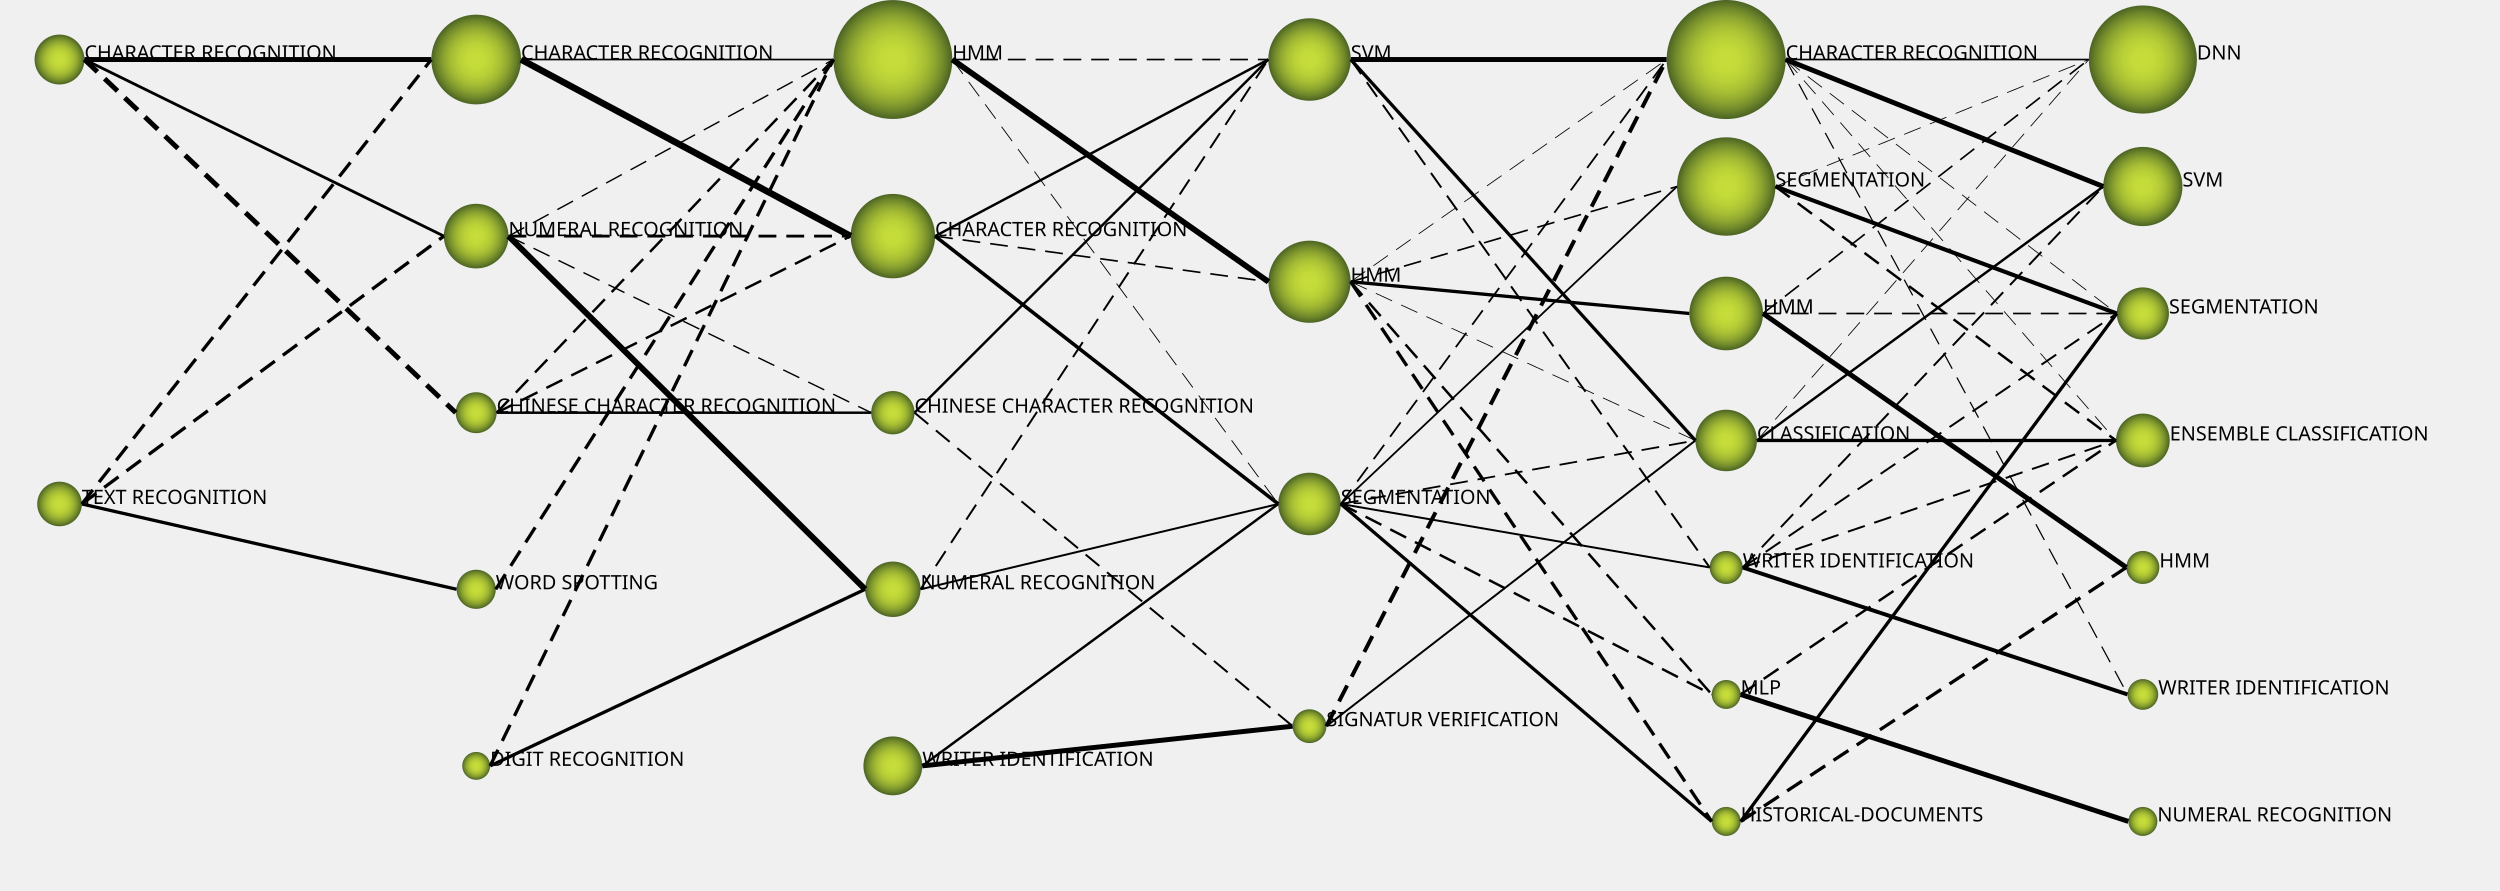
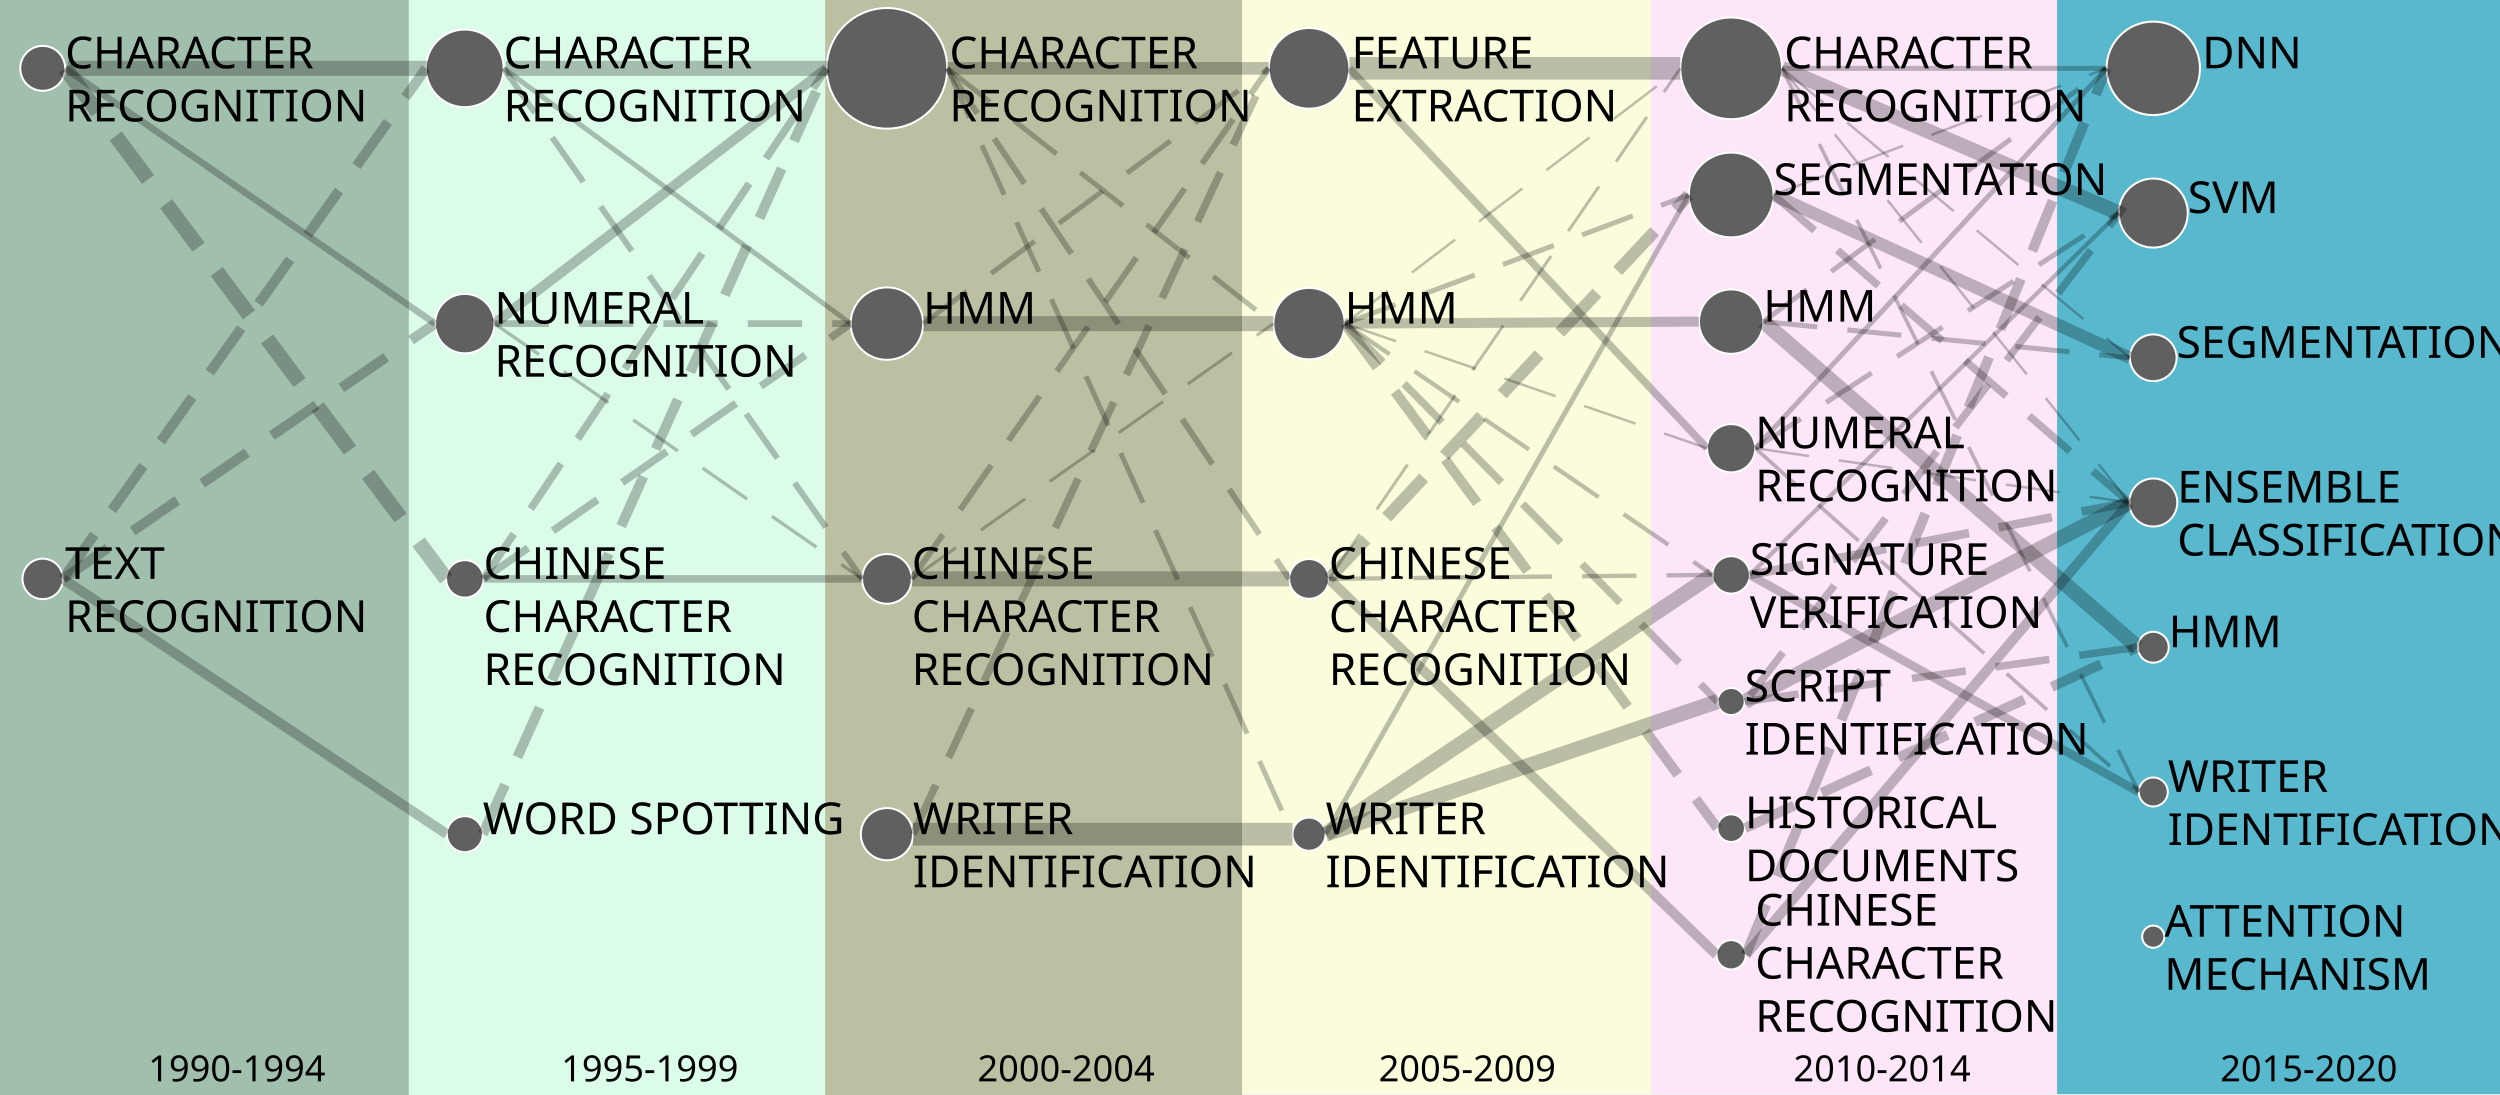
- <svg xmlns="http://www.w3.org/2000/svg" xmlns:xlink="http://www.w3.org/1999/xlink" contentScriptType="text/ecmascript" width="1260" zoomAndPan="magnify" contentStyleType="text/css" height="449" preserveAspectRatio="xMidYMid meet" version="1.0">
-   <radialGradient xlink:actuate="onLoad" xlink:type="simple" id="sphereTheme" xlink:show="other">
-     <stop style="stop-color:#C6DD3A" offset="0" />
-     <stop style="stop-color:#C3DA39" offset="0.211" />
-     <stop style="stop-color:#B8CF37" offset="0.388" />
-     <stop style="stop-color:#A7BE34" offset="0.553" />
-     <stop style="stop-color:#8EA630" offset="0.71" />
-     <stop style="stop-color:#6F872A" offset="0.861" />
-     <stop style="stop-color:#4B6323" offset="1" />
-   </radialGradient>
-   <circle fill="url(#sphereTheme)" r="12.574" cx="30" cy="30" />
-   <text x="42.574" y="30" id="text23" style="font-size:10px;text-anchor:start;fill:#000000;font-family:Verdana">CHARACTER RECOGNITION</text>
-   <circle fill="url(#sphereTheme)" r="11.24" cx="30" cy="254" />
-   <text x="41.24" y="254" id="text23" style="font-size:10px;text-anchor:start;fill:#000000;font-family:Verdana">TEXT RECOGNITION</text>
-   <circle fill="url(#sphereTheme)" r="22.615" cx="240" cy="30" />
-   <text x="262.615" y="30" id="text23" style="font-size:10px;text-anchor:start;fill:#000000;font-family:Verdana">CHARACTER RECOGNITION</text>
-   <circle fill="url(#sphereTheme)" r="16.293" cx="240" cy="119" />
-   <text x="256.293" y="119" id="text23" style="font-size:10px;text-anchor:start;fill:#000000;font-family:Verdana">NUMERAL RECOGNITION</text>
-   <circle fill="url(#sphereTheme)" r="10.313" cx="240" cy="208" />
-   <text x="250.313" y="208" id="text23" style="font-size:10px;text-anchor:start;fill:#000000;font-family:Verdana">CHINESE CHARACTER RECOGNITION</text>
-   <circle fill="url(#sphereTheme)" r="9.864" cx="240" cy="297" />
-   <text x="249.864" y="297" id="text23" style="font-size:10px;text-anchor:start;fill:#000000;font-family:Verdana">WORD SPOTTING</text>
-   <circle fill="url(#sphereTheme)" r="7.035" cx="240" cy="386" />
-   <text x="247.035" y="386" id="text23" style="font-size:10px;text-anchor:start;fill:#000000;font-family:Verdana">DIGIT RECOGNITION</text>
-   <line y2="30.0" stroke-width="2.5" x1="42.574" x2="217.385" stroke="black" y1="30.0" />
-   <line y2="119.0" stroke-width="1.429" x1="42.574" x2="223.707" stroke="black" y1="30.0" />
-   <line x1="42.574" x2="229.687" y1="30.0" style="stroke-dasharray: 9, 5" y2="208.0" stroke="black" stroke-width="2.5" />
-   <line x1="41.24" x2="217.385" y1="254.0" style="stroke-dasharray: 9, 5" y2="30.0" stroke="black" stroke-width="1.667" />
-   <line x1="41.24" x2="223.707" y1="254.0" style="stroke-dasharray: 9, 5" y2="119.0" stroke="black" stroke-width="1.667" />
-   <line y2="297.0" stroke-width="1.667" x1="41.24" x2="230.136" stroke="black" y1="254.0" />
-   <circle fill="url(#sphereTheme)" r="29.955" cx="450" cy="30" />
-   <text x="479.955" y="30" id="text23" style="font-size:10px;text-anchor:start;fill:#000000;font-family:Verdana">HMM</text>
-   <circle fill="url(#sphereTheme)" r="21.273" cx="450" cy="119" />
-   <text x="471.273" y="119" id="text23" style="font-size:10px;text-anchor:start;fill:#000000;font-family:Verdana">CHARACTER RECOGNITION</text>
-   <circle fill="url(#sphereTheme)" r="10.923" cx="450" cy="208" />
-   <text x="460.923" y="208" id="text23" style="font-size:10px;text-anchor:start;fill:#000000;font-family:Verdana">CHINESE CHARACTER RECOGNITION</text>
-   <circle fill="url(#sphereTheme)" r="13.966" cx="450" cy="297" />
-   <text x="463.966" y="297" id="text23" style="font-size:10px;text-anchor:start;fill:#000000;font-family:Verdana">NUMERAL RECOGNITION</text>
-   <circle fill="url(#sphereTheme)" r="14.827" cx="450" cy="386" />
-   <text x="464.827" y="386" id="text23" style="font-size:10px;text-anchor:start;fill:#000000;font-family:Verdana">WRITER IDENTIFICATION</text>
-   <line y2="30.0" stroke-width="0.833" x1="262.615" x2="420.045" stroke="black" y1="30.0" />
-   <line y2="119.0" stroke-width="3.333" x1="262.615" x2="428.727" stroke="black" y1="30.0" />
-   <line x1="256.293" x2="420.045" y1="119.0" style="stroke-dasharray: 9, 5" y2="30.0" stroke="black" stroke-width="0.714" />
-   <line x1="256.293" x2="428.727" y1="119.0" style="stroke-dasharray: 9, 5" y2="119.0" stroke="black" stroke-width="1.429" />
-   <line x1="256.293" x2="439.077" y1="119.0" style="stroke-dasharray: 9, 5" y2="208.0" stroke="black" stroke-width="0.714" />
-   <line y2="297.0" stroke-width="3.0" x1="256.293" x2="436.034" stroke="black" y1="119.0" />
-   <line x1="250.313" x2="420.045" y1="208.0" style="stroke-dasharray: 9, 5" y2="30.0" stroke="black" stroke-width="1.25" />
-   <line x1="250.313" x2="428.727" y1="208.0" style="stroke-dasharray: 9, 5" y2="119.0" stroke="black" stroke-width="1.25" />
-   <line y2="208.0" stroke-width="1.25" x1="250.313" x2="439.077" stroke="black" y1="208.0" />
-   <line x1="249.864" x2="420.045" y1="297.0" style="stroke-dasharray: 9, 5" y2="30.0" stroke="black" stroke-width="1.667" />
-   <line x1="247.035" x2="420.045" y1="386.0" style="stroke-dasharray: 9, 5" y2="30.0" stroke="black" stroke-width="1.667" />
-   <line y2="297.0" stroke-width="1.667" x1="247.035" x2="436.034" stroke="black" y1="386.0" />
-   <circle fill="url(#sphereTheme)" r="20.795" cx="660" cy="30" />
-   <text x="680.795" y="30" id="text23" style="font-size:10px;text-anchor:start;fill:#000000;font-family:Verdana">SVM</text>
-   <circle fill="url(#sphereTheme)" r="20.713" cx="660" cy="142" />
-   <text x="680.713" y="142" id="text23" style="font-size:10px;text-anchor:start;fill:#000000;font-family:Verdana">HMM</text>
-   <circle fill="url(#sphereTheme)" r="15.766" cx="660" cy="254" />
-   <text x="675.766" y="254" id="text23" style="font-size:10px;text-anchor:start;fill:#000000;font-family:Verdana">SEGMENTATION</text>
-   <circle fill="url(#sphereTheme)" r="8.509" cx="660" cy="366" />
-   <text x="668.509" y="366" id="text23" style="font-size:10px;text-anchor:start;fill:#000000;font-family:Verdana">SIGNATUR VERIFICATION</text>
-   <line x1="479.955" x2="639.205" y1="30.0" style="stroke-dasharray: 9, 5" y2="30.0" stroke="black" stroke-width="0.833" />
-   <line y2="142.0" stroke-width="2.917" x1="479.955" x2="639.287" stroke="black" y1="30.0" />
-   <line x1="479.955" x2="644.234" y1="30.0" style="stroke-dasharray: 9, 5" y2="254.0" stroke="black" stroke-width="0.455" />
-   <line y2="30.0" stroke-width="1.25" x1="471.273" x2="639.205" stroke="black" y1="119.0" />
-   <line x1="471.273" x2="639.287" y1="119.0" style="stroke-dasharray: 9, 5" y2="142.0" stroke="black" stroke-width="0.833" />
-   <line y2="254.0" stroke-width="1.818" x1="471.273" x2="644.234" stroke="black" y1="119.0" />
-   <line y2="30.0" stroke-width="1.25" x1="460.923" x2="639.205" stroke="black" y1="208.0" />
-   <line x1="460.923" x2="651.491" y1="208.0" style="stroke-dasharray: 9, 5" y2="366.0" stroke="black" stroke-width="1.0" />
-   <line x1="463.966" x2="639.205" y1="297.0" style="stroke-dasharray: 9, 5" y2="30.0" stroke="black" stroke-width="1.0" />
-   <line y2="254.0" stroke-width="1.0" x1="463.966" x2="644.234" stroke="black" y1="297.0" />
-   <line y2="254.0" stroke-width="1.25" x1="464.827" x2="644.234" stroke="black" y1="386.0" />
-   <line y2="366.0" stroke-width="2.5" x1="464.827" x2="651.491" stroke="black" y1="386.0" />
-   <circle fill="url(#sphereTheme)" r="30.0" cx="870" cy="30" />
-   <text x="900.0" y="30" id="text23" style="font-size:10px;text-anchor:start;fill:#000000;font-family:Verdana">CHARACTER RECOGNITION</text>
-   <circle fill="url(#sphereTheme)" r="24.802" cx="870" cy="94" />
-   <text x="894.802" y="94" id="text23" style="font-size:10px;text-anchor:start;fill:#000000;font-family:Verdana">SEGMENTATION</text>
-   <circle fill="url(#sphereTheme)" r="18.563" cx="870" cy="158" />
-   <text x="888.563" y="158" id="text23" style="font-size:10px;text-anchor:start;fill:#000000;font-family:Verdana">HMM</text>
-   <circle fill="url(#sphereTheme)" r="15.507" cx="870" cy="222" />
-   <text x="885.507" y="222" id="text23" style="font-size:10px;text-anchor:start;fill:#000000;font-family:Verdana">CLASSIFICATION</text>
-   <circle fill="url(#sphereTheme)" r="8.32" cx="870" cy="286" />
-   <text x="878.32" y="286" id="text23" style="font-size:10px;text-anchor:start;fill:#000000;font-family:Verdana">WRITER IDENTIFICATION</text>
-   <circle fill="url(#sphereTheme)" r="7.294" cx="870" cy="350" />
-   <text x="877.294" y="350" id="text23" style="font-size:10px;text-anchor:start;fill:#000000;font-family:Verdana">MLP</text>
-   <circle fill="url(#sphereTheme)" r="7.315" cx="870" cy="414" />
-   <text x="877.315" y="414" id="text23" style="font-size:10px;text-anchor:start;fill:#000000;font-family:Verdana">HISTORICAL-DOCUMENTS</text>
-   <line y2="30.0" stroke-width="2.5" x1="680.795" x2="840.0" stroke="black" y1="30.0" />
-   <line y2="222.0" stroke-width="1.667" x1="680.795" x2="854.493" stroke="black" y1="30.0" />
-   <line x1="680.795" x2="861.68" y1="30.0" style="stroke-dasharray: 9, 5" y2="286.0" stroke="black" stroke-width="1.0" />
-   <line x1="680.713" x2="840.0" y1="142.0" style="stroke-dasharray: 9, 5" y2="30.0" stroke="black" stroke-width="0.417" />
-   <line x1="680.713" x2="845.198" y1="142.0" style="stroke-dasharray: 9, 5" y2="94.0" stroke="black" stroke-width="0.833" />
-   <line y2="158.0" stroke-width="1.667" x1="680.713" x2="851.437" stroke="black" y1="142.0" />
-   <line x1="680.713" x2="854.493" y1="142.0" style="stroke-dasharray: 9, 5" y2="222.0" stroke="black" stroke-width="0.417" />
-   <line x1="680.713" x2="862.706" y1="142.0" style="stroke-dasharray: 9, 5" y2="350.0" stroke="black" stroke-width="1.25" />
-   <line x1="680.713" x2="862.685" y1="142.0" style="stroke-dasharray: 9, 5" y2="414.0" stroke="black" stroke-width="1.667" />
-   <line x1="675.766" x2="840.0" y1="254.0" style="stroke-dasharray: 9, 5" y2="30.0" stroke="black" stroke-width="0.909" />
-   <line y2="94.0" stroke-width="0.909" x1="675.766" x2="845.198" stroke="black" y1="254.0" />
-   <line x1="675.766" x2="854.493" y1="254.0" style="stroke-dasharray: 9, 5" y2="222.0" stroke="black" stroke-width="0.909" />
-   <line y2="286.0" stroke-width="1.0" x1="675.766" x2="861.68" stroke="black" y1="254.0" />
-   <line x1="675.766" x2="862.706" y1="254.0" style="stroke-dasharray: 9, 5" y2="350.0" stroke="black" stroke-width="1.25" />
-   <line y2="414.0" stroke-width="1.667" x1="675.766" x2="862.685" stroke="black" y1="254.0" />
-   <line x1="668.509" x2="840.0" y1="366.0" style="stroke-dasharray: 9, 5" y2="30.0" stroke="black" stroke-width="2.0" />
-   <line y2="222.0" stroke-width="1.0" x1="668.509" x2="854.493" stroke="black" y1="366.0" />
-   <circle fill="url(#sphereTheme)" r="27.245" cx="1080" cy="30" />
-   <text x="1107.245" y="30" id="text23" style="font-size:10px;text-anchor:start;fill:#000000;font-family:Verdana">DNN</text>
-   <circle fill="url(#sphereTheme)" r="19.963" cx="1080" cy="94" />
-   <text x="1099.963" y="94" id="text23" style="font-size:10px;text-anchor:start;fill:#000000;font-family:Verdana">SVM</text>
-   <circle fill="url(#sphereTheme)" r="13.147" cx="1080" cy="158" />
-   <text x="1093.147" y="158" id="text23" style="font-size:10px;text-anchor:start;fill:#000000;font-family:Verdana">SEGMENTATION</text>
-   <circle fill="url(#sphereTheme)" r="13.55" cx="1080" cy="222" />
-   <text x="1093.55" y="222" id="text23" style="font-size:10px;text-anchor:start;fill:#000000;font-family:Verdana">ENSEMBLE CLASSIFICATION</text>
-   <circle fill="url(#sphereTheme)" r="8.32" cx="1080" cy="286" />
-   <text x="1088.32" y="286" id="text23" style="font-size:10px;text-anchor:start;fill:#000000;font-family:Verdana">HMM</text>
-   <circle fill="url(#sphereTheme)" r="7.739" cx="1080" cy="350" />
-   <text x="1087.739" y="350" id="text23" style="font-size:10px;text-anchor:start;fill:#000000;font-family:Verdana">WRITER IDENTIFICATION</text>
-   <circle fill="url(#sphereTheme)" r="7.311" cx="1080" cy="414" />
-   <text x="1087.311" y="414" id="text23" style="font-size:10px;text-anchor:start;fill:#000000;font-family:Verdana">NUMERAL RECOGNITION</text>
-   <line y2="30.0" stroke-width="0.833" x1="900.0" x2="1052.755" stroke="black" y1="30.0" />
-   <line y2="94.0" stroke-width="2.5" x1="900.0" x2="1060.037" stroke="black" y1="30.0" />
-   <line x1="900.0" x2="1066.853" y1="30.0" style="stroke-dasharray: 9, 5" y2="158.0" stroke="black" stroke-width="0.417" />
-   <line x1="900.0" x2="1066.45" y1="30.0" style="stroke-dasharray: 9, 5" y2="222.0" stroke="black" stroke-width="0.417" />
-   <line x1="900.0" x2="1072.261" y1="30.0" style="stroke-dasharray: 9, 5" y2="350.0" stroke="black" stroke-width="0.625" />
-   <line x1="894.802" x2="1052.755" y1="94.0" style="stroke-dasharray: 9, 5" y2="30.0" stroke="black" stroke-width="0.417" />
-   <line y2="158.0" stroke-width="2.083" x1="894.802" x2="1066.853" stroke="black" y1="94.0" />
-   <line x1="894.802" x2="1066.45" y1="94.0" style="stroke-dasharray: 9, 5" y2="222.0" stroke="black" stroke-width="1.25" />
-   <line x1="888.563" x2="1052.755" y1="158.0" style="stroke-dasharray: 9, 5" y2="30.0" stroke="black" stroke-width="0.833" />
-   <line x1="888.563" x2="1066.853" y1="158.0" style="stroke-dasharray: 9, 5" y2="158.0" stroke="black" stroke-width="0.833" />
-   <line y2="286.0" stroke-width="2.5" x1="888.563" x2="1071.68" stroke="black" y1="158.0" />
-   <line x1="885.507" x2="1052.755" y1="222.0" style="stroke-dasharray: 9, 5" y2="30.0" stroke="black" stroke-width="0.417" />
-   <line y2="94.0" stroke-width="1.25" x1="885.507" x2="1060.037" stroke="black" y1="222.0" />
-   <line y2="222.0" stroke-width="1.667" x1="885.507" x2="1066.45" stroke="black" y1="222.0" />
-   <line x1="878.32" x2="1060.037" y1="286.0" style="stroke-dasharray: 9, 5" y2="94.0" stroke="black" stroke-width="1.0" />
-   <line x1="878.32" x2="1066.853" y1="286.0" style="stroke-dasharray: 9, 5" y2="158.0" stroke="black" stroke-width="1.0" />
-   <line x1="878.32" x2="1066.45" y1="286.0" style="stroke-dasharray: 9, 5" y2="222.0" stroke="black" stroke-width="1.0" />
-   <line y2="350.0" stroke-width="2.0" x1="878.32" x2="1072.261" stroke="black" y1="286.0" />
-   <line x1="877.294" x2="1066.45" y1="350.0" style="stroke-dasharray: 9, 5" y2="222.0" stroke="black" stroke-width="1.25" />
-   <line y2="414.0" stroke-width="2.5" x1="877.294" x2="1072.689" stroke="black" y1="350.0" />
-   <line y2="158.0" stroke-width="1.667" x1="877.315" x2="1066.853" stroke="black" y1="414.0" />
-   <line x1="877.315" x2="1071.68" y1="414.0" style="stroke-dasharray: 9, 5" y2="286.0" stroke="black" stroke-width="1.667" />
+ <svg xmlns="http://www.w3.org/2000/svg" version="1.1" id="Capa_1" x="0px" y="0px" width="1243.748px" height="544.292px" viewBox="8.752 -4 1243.748 544.292" enable-background="new 8.752 -4 1243.748 544.292" xml:space="preserve">
+   <g>
+     <rect x="8.752" y="-4" opacity="0.8" fill="#8DB39C" width="203.417" height="546.292" />
+     <rect x="212.19" y="-4" opacity="0.8" fill="#D6FFE6" width="207.416" height="546.292" />
+     <rect x="419.286" y="-4" opacity="0.8" fill="#AFB38D" width="207.416" height="546.292" />
+     <rect x="626.702" y="-4" opacity="0.8" fill="#FCFFD6" width="203.585" height="544.292" />
+     <rect x="830.287" y="-4" opacity="0.8" fill="#FFE4FA" width="202.664" height="544.292" />
+     <rect x="1032.162" y="-4" opacity="0.8" fill="#31AAC6" width="226.838" height="544.292" />
+     <text id="text23_36_" transform="matrix(1 0 0 1 82.5154 533.96)" font-family="'ArialNarrow-Bold'" font-size="18">1990-1994</text>
+     <text id="text23_35_" transform="matrix(1 0 0 1 287.9524 533.96)" font-family="'ArialNarrow-Bold'" font-size="18">1995-1999</text>
+     <text id="text23_34_" transform="matrix(1 0 0 1 495.0491 533.96)" font-family="'ArialNarrow-Bold'" font-size="18">2000-2004</text>
+     <text id="text23_33_" transform="matrix(1 0 0 1 694.6331 533.96)" font-family="'ArialNarrow-Bold'" font-size="18">2005-2009</text>
+     <text id="text23_32_" transform="matrix(1 0 0 1 900.9963 533.96)" font-family="'ArialNarrow-Bold'" font-size="18">2010-2014</text>
+     <text id="text23_31_" transform="matrix(1 0 0 1 1113.311 533.96)" font-family="'ArialNarrow-Bold'" font-size="18">2015-2020</text>
+   </g>
+   <circle fill="#606060" stroke="#FFFFFF" cx="30" cy="30" r="11.17" />
+   <text id="text23" transform="matrix(1 0 0 1 41.1702 30)" enable-background="new    ">
+     <tspan x="0" y="0" font-family="'ArialNarrow-Bold'" font-size="22">CHARACTER </tspan>
+     <tspan x="0" y="26.4" font-family="'ArialNarrow-Bold'" font-size="22">RECOGNITION</tspan>
+   </text>
+   <circle fill="#606060" stroke="#FFFFFF" cx="30" cy="284" r="10.069" />
+   <text id="text23_1_" transform="matrix(1 0 0 1 41.1702 284)" enable-background="new    ">
+     <tspan x="0" y="0" font-family="'ArialNarrow-Bold'" font-size="22">TEXT </tspan>
+     <tspan x="0" y="26.4" font-family="'ArialNarrow-Bold'" font-size="22">RECOGNITION</tspan>
+   </text>
+   <circle fill="#606060" stroke="#FFFFFF" cx="240" cy="30" r="19.312" />
+   <text id="text23_2_" transform="matrix(1 0 0 1 259.3118 30)" enable-background="new    ">
+     <tspan x="0" y="0" font-family="'ArialNarrow-Bold'" font-size="22">CHARACTER </tspan>
+     <tspan x="0" y="26.4" font-family="'ArialNarrow-Bold'" font-size="22">RECOGNITION</tspan>
+   </text>
+   <circle fill="#606060" stroke="#FFFFFF" cx="240" cy="157" r="14.781" />
+   <text id="text23_3_" transform="matrix(1 0 0 1 254.781 157)" enable-background="new    ">
+     <tspan x="0" y="0" font-family="'ArialNarrow-Bold'" font-size="22">NUMERAL </tspan>
+     <tspan x="0" y="26.4" font-family="'ArialNarrow-Bold'" font-size="22">RECOGNITION</tspan>
+   </text>
+   <circle fill="#606060" stroke="#FFFFFF" cx="240" cy="284" r="9.316" />
+   <text id="text23_4_" transform="matrix(1 0 0 1 249.3167 284)" enable-background="new    ">
+     <tspan x="0" y="0" font-family="'ArialNarrow-Bold'" font-size="22">CHINESE </tspan>
+     <tspan x="0" y="26.4" font-family="'ArialNarrow-Bold'" font-size="22">CHARACTER </tspan>
+     <tspan x="0" y="52.8" font-family="'ArialNarrow-Bold'" font-size="22">RECOGNITION</tspan>
+   </text>
+   <circle fill="#606060" stroke="#FFFFFF" cx="240" cy="411" r="8.952" />
+   <text id="text23_5_" transform="matrix(1 0 0 1 248.9514 411)" font-family="'ArialNarrow-Bold'" font-size="22">WORD SPOTTING</text>
+   <line opacity="0.25" fill="none" stroke="#000000" stroke-width="7.5" x1="42.271" y1="30" x2="221.788" y2="30" />
+   <line opacity="0.25" fill="none" stroke="#000000" stroke-width="3.333" x1="41.17" y1="30" x2="225.219" y2="157" />
+   <line opacity="0.25" fill="none" stroke="#000000" stroke-width="7.5" stroke-dasharray="27,15" x1="41.17" y1="30" x2="230.683" y2="284" />
+   <line opacity="0.25" fill="none" stroke="#000000" stroke-width="5" stroke-dasharray="27,15" x1="40.07" y1="284" x2="220.688" y2="30" />
+   <line opacity="0.25" fill="none" stroke="#000000" stroke-width="5" stroke-dasharray="27,15" x1="40.07" y1="284" x2="225.219" y2="157" />
+   <line opacity="0.25" fill="none" stroke="#000000" stroke-width="5" x1="40.07" y1="284" x2="231.048" y2="411" />
+   <circle fill="#606060" stroke="#FFFFFF" cx="450" cy="30" r="30" />
+   <text id="text23_6_" transform="matrix(1 0 0 1 481.1003 30)" enable-background="new    ">
+     <tspan x="0" y="0" font-family="'ArialNarrow-Bold'" font-size="22">CHARACTER </tspan>
+     <tspan x="0" y="26.4" font-family="'ArialNarrow-Bold'" font-size="22">RECOGNITION</tspan>
+   </text>
+   <circle fill="#606060" stroke="#FFFFFF" cx="450" cy="157" r="18.021" />
+   <text id="text23_7_" transform="matrix(1 0 0 1 468.0203 157)" font-family="'ArialNarrow-Bold'" font-size="22">HMM</text>
+   <circle fill="#606060" stroke="#FFFFFF" cx="450" cy="284" r="12.365" />
+   <text id="text23_8_" transform="matrix(1 0 0 1 462.365 284)" enable-background="new    ">
+     <tspan x="0" y="0" font-family="'ArialNarrow-Bold'" font-size="22">CHINESE </tspan>
+     <tspan x="0" y="26.4" font-family="'ArialNarrow-Bold'" font-size="22">CHARACTER </tspan>
+     <tspan x="0" y="52.8" font-family="'ArialNarrow-Bold'" font-size="22">RECOGNITION</tspan>
+   </text>
+   <circle fill="#606060" stroke="#FFFFFF" cx="450" cy="411" r="12.984" />
+   <text id="text23_9_" transform="matrix(1 0 0 1 462.9836 411)" enable-background="new    ">
+     <tspan x="0" y="0" font-family="'ArialNarrow-Bold'" font-size="22">WRITER </tspan>
+     <tspan x="0" y="26.4" font-family="'ArialNarrow-Bold'" font-size="22">IDENTIFICATION</tspan>
+   </text>
+   <line opacity="0.25" fill="none" stroke="#000000" stroke-width="7.5" x1="260.412" y1="30" x2="421.101" y2="30" />
+   <line opacity="0.25" fill="none" stroke="#000000" stroke-width="2.5" x1="259.312" y1="30" x2="431.98" y2="157" />
+   <line opacity="0.25" fill="none" stroke="#000000" stroke-width="3" stroke-dasharray="27,15" x1="259.312" y1="30" x2="437.635" y2="284" />
+   <line opacity="0.25" fill="none" stroke="#000000" stroke-width="5" x1="254.781" y1="157" x2="420" y2="30" />
+   <line opacity="0.25" fill="none" stroke="#000000" stroke-width="3.333" stroke-dasharray="27,15" x1="254.781" y1="157" x2="431.98" y2="157" />
+   <line opacity="0.25" fill="none" stroke="#000000" stroke-width="1.667" stroke-dasharray="27,15" x1="254.781" y1="157" x2="437.635" y2="284" />
+   <line opacity="0.25" fill="none" stroke="#000000" stroke-width="3.75" stroke-dasharray="27,15" x1="249.317" y1="284" x2="420" y2="30" />
+   <line opacity="0.25" fill="none" stroke="#000000" stroke-width="3.75" stroke-dasharray="27,15" x1="249.317" y1="284" x2="431.98" y2="157" />
+   <line opacity="0.25" fill="none" stroke="#000000" stroke-width="3.75" x1="249.317" y1="284" x2="437.635" y2="284" />
+   <line opacity="0.25" fill="none" stroke="#000000" stroke-width="5" stroke-dasharray="27,15" x1="248.951" y1="411" x2="420" y2="30" />
+   <circle fill="#606060" stroke="#FFFFFF" cx="660" cy="30" r="20.072" />
+   <text id="text23_10_" transform="matrix(1 0 0 1 681.1721 30)" enable-background="new    ">
+     <tspan x="0" y="0" font-family="'ArialNarrow-Bold'" font-size="22">FEATURE</tspan>
+     <tspan x="0" y="26.4" font-family="'ArialNarrow-Bold'" font-size="22">EXTRACTION</tspan>
+   </text>
+   <circle fill="#606060" stroke="#FFFFFF" cx="660" cy="157" r="17.766" />
+   <text id="text23_11_" transform="matrix(1 0 0 1 677.7659 157)" font-family="'ArialNarrow-Bold'" font-size="22">HMM</text>
+   <circle fill="#606060" stroke="#FFFFFF" cx="660" cy="284" r="9.872" />
+   <text id="text23_12_" transform="matrix(1 0 0 1 669.8713 284)" enable-background="new    ">
+     <tspan x="0" y="0" font-family="'ArialNarrow-Bold'" font-size="22">CHINESE </tspan>
+     <tspan x="0" y="26.4" font-family="'ArialNarrow-Bold'" font-size="22">CHARACTER </tspan>
+     <tspan x="0" y="52.8" font-family="'ArialNarrow-Bold'" font-size="22">RECOGNITION</tspan>
+   </text>
+   <circle fill="#606060" stroke="#FFFFFF" cx="660" cy="411" r="8.246" />
+   <text id="text23_13_" transform="matrix(1 0 0 1 668.2454 411)" enable-background="new    ">
+     <tspan x="0" y="0" font-family="'ArialNarrow-Bold'" font-size="22">WRITER </tspan>
+     <tspan x="0" y="26.4" font-family="'ArialNarrow-Bold'" font-size="22">IDENTIFICATION</tspan>
+   </text>
+   <line opacity="0.25" fill="none" stroke="#000000" stroke-width="6.25" x1="480" y1="30" x2="639.928" y2="30" />
+   <line opacity="0.25" fill="none" stroke="#000000" stroke-width="2.5" stroke-dasharray="27,15" x1="480" y1="30" x2="642.234" y2="157" />
+   <line opacity="0.25" fill="none" stroke="#000000" stroke-width="3" stroke-dasharray="27,15" x1="480" y1="30" x2="650.127" y2="284" />
+   <line opacity="0.25" fill="none" stroke="#000000" stroke-width="2.5" stroke-dasharray="27,15" x1="480" y1="30" x2="651.754" y2="411" />
+   <line opacity="0.25" fill="none" stroke="#000000" stroke-width="2.5" stroke-dasharray="27,15" x1="468.02" y1="157" x2="639.928" y2="30" />
+   <line opacity="0.25" fill="none" stroke="#000000" stroke-width="7.5" x1="468.02" y1="157" x2="642.234" y2="157" />
+   <line opacity="0.25" fill="none" stroke="#000000" stroke-width="3" stroke-dasharray="27,15" x1="462.365" y1="284" x2="639.928" y2="30" />
+   <line opacity="0.25" fill="none" stroke="#000000" stroke-width="1.5" stroke-dasharray="27,15" x1="462.365" y1="284" x2="642.234" y2="157" />
+   <line opacity="0.25" fill="none" stroke="#000000" stroke-width="7.5" x1="462.365" y1="284" x2="650.127" y2="284" />
+   <line opacity="0.25" fill="none" stroke="#000000" stroke-width="3.75" stroke-dasharray="27,15" x1="462.984" y1="411" x2="639.928" y2="30" />
+   <line opacity="0.25" fill="none" stroke="#000000" stroke-width="11.25" x1="462.984" y1="411" x2="651.754" y2="411" />
+   <circle fill="#606060" stroke="#FFFFFF" cx="870" cy="30" r="25.312" />
+   <text id="text23_14_" transform="matrix(1 0 0 1 896.4124 30)" enable-background="new    ">
+     <tspan x="0" y="0" font-family="'ArialNarrow-Bold'" font-size="22">CHARACTER </tspan>
+     <tspan x="0" y="26.4" font-family="'ArialNarrow-Bold'" font-size="22">RECOGNITION</tspan>
+   </text>
+   <circle fill="#606060" stroke="#FFFFFF" cx="870" cy="93" r="21.089" />
+   <text id="text23_15_" transform="matrix(1 0 0 1 891.0881 93)" font-family="'ArialNarrow-Bold'" font-size="22">SEGMENTATION</text>
+   <circle fill="#606060" stroke="#FFFFFF" cx="870" cy="156" r="16.02" />
+   <text id="text23_16_" transform="matrix(1 0 0 1 886.0188 156)" font-family="'ArialNarrow-Bold'" font-size="22">HMM</text>
+   <circle fill="#606060" stroke="#FFFFFF" cx="870" cy="219" r="12" />
+   <text id="text23_17_" transform="matrix(1 0 0 1 882.0002 219)" enable-background="new    ">
+     <tspan x="0" y="0" font-family="'ArialNarrow-Bold'" font-size="22">NUMERAL </tspan>
+     <tspan x="0" y="26.4" font-family="'ArialNarrow-Bold'" font-size="22">RECOGNITION</tspan>
+   </text>
+   <circle fill="#606060" stroke="#FFFFFF" cx="870" cy="282" r="9.307" />
+   <text id="text23_18_" transform="matrix(1 0 0 1 879.3069 282)" enable-background="new    ">
+     <tspan x="0" y="0" font-family="'ArialNarrow-Bold'" font-size="22">SIGNATURE </tspan>
+     <tspan x="0" y="26.4" font-family="'ArialNarrow-Bold'" font-size="22">VERIFICATION</tspan>
+   </text>
+   <circle fill="#606060" stroke="#FFFFFF" cx="870" cy="345" r="6.76" />
+   <text id="text23_19_" transform="matrix(1 0 0 1 876.76 345)" enable-background="new    ">
+     <tspan x="0" y="0" font-family="'ArialNarrow-Bold'" font-size="22">SCRIPT </tspan>
+     <tspan x="0" y="26.4" font-family="'ArialNarrow-Bold'" font-size="22">IDENTIFICATION</tspan>
+   </text>
+   <circle fill="#606060" stroke="#FFFFFF" cx="870" cy="408" r="6.881" />
+   <text id="text23_20_" transform="matrix(1 0 0 1 876.8801 408)" enable-background="new    ">
+     <tspan x="0" y="0" font-family="'ArialNarrow-Bold'" font-size="22">HISTORICAL</tspan>
+     <tspan x="0" y="26.4" font-family="'ArialNarrow-Bold'" font-size="22">DOCUMENTS</tspan>
+   </text>
+   <circle fill="#606060" stroke="#FFFFFF" cx="870" cy="471" r="7.292" />
+   <text id="text23_21_" transform="matrix(1 0 0 1 882.0002 456.4746)" enable-background="new    ">
+     <tspan x="0" y="0" font-family="'ArialNarrow-Bold'" font-size="22">CHINESE </tspan>
+     <tspan x="0" y="26.4" font-family="'ArialNarrow-Bold'" font-size="22">CHARACTER </tspan>
+     <tspan x="0" y="52.8" font-family="'ArialNarrow-Bold'" font-size="22">RECOGNITION</tspan>
+   </text>
+   <line opacity="0.25" fill="none" stroke="#000000" stroke-width="11.25" x1="680.072" y1="30" x2="844.688" y2="30" />
+   <line opacity="0.25" fill="none" stroke="#000000" stroke-width="3.75" x1="680.072" y1="30" x2="857.999" y2="219" />
+   <line opacity="0.25" fill="none" stroke="#000000" stroke-width="1.25" stroke-dasharray="27,15" x1="677.766" y1="157" x2="844.688" y2="30" />
+   <line opacity="0.25" fill="none" stroke="#000000" stroke-width="2.5" stroke-dasharray="27,15" x1="677.766" y1="157" x2="848.91" y2="93" />
+   <line opacity="0.25" fill="none" stroke="#000000" stroke-width="5" x1="677.766" y1="157" x2="853.981" y2="156" />
+   <line opacity="0.25" fill="none" stroke="#000000" stroke-width="1.25" stroke-dasharray="27,15" x1="677.766" y1="157" x2="857.999" y2="219" />
+   <line opacity="0.25" fill="none" stroke="#000000" stroke-width="2.143" stroke-dasharray="27,15" x1="677.766" y1="157" x2="860.694" y2="282" />
+   <line opacity="0.25" fill="none" stroke="#000000" stroke-width="3.75" stroke-dasharray="27,15" x1="677.766" y1="157" x2="863.24" y2="345" />
+   <line opacity="0.25" fill="none" stroke="#000000" stroke-width="5" stroke-dasharray="27,15" x1="677.766" y1="157" x2="863.119" y2="408" />
+   <line opacity="0.25" fill="none" stroke="#000000" stroke-width="1.5" stroke-dasharray="27,15" x1="669.872" y1="284" x2="844.688" y2="30" />
+   <line opacity="0.25" fill="none" stroke="#000000" stroke-width="6" stroke-dasharray="27,15" x1="669.872" y1="284" x2="848.91" y2="93" />
+   <line opacity="0.25" fill="none" stroke="#000000" stroke-width="2.143" stroke-dasharray="27,15" x1="669.872" y1="284" x2="860.694" y2="282" />
+   <line opacity="0.25" fill="none" stroke="#000000" stroke-width="5" x1="669.872" y1="284" x2="862.707" y2="471" />
+   <line opacity="0.25" fill="none" stroke="#000000" stroke-width="2.5" x1="668.245" y1="411" x2="848.91" y2="93" />
+   <line opacity="0.25" fill="none" stroke="#000000" stroke-width="7.5" x1="668.245" y1="411" x2="860.694" y2="282" />
+   <line opacity="0.25" fill="none" stroke="#000000" stroke-width="7.5" x1="668.245" y1="411" x2="863.24" y2="345" />
+   <circle fill="#606060" stroke="#FFFFFF" cx="1080" cy="30" r="23.247" />
+   <text id="text23_22_" transform="matrix(1 0 0 1 1104.348 30)" font-family="'ArialNarrow-Bold'" font-size="22">DNN</text>
+   <circle fill="#606060" stroke="#FFFFFF" cx="1080" cy="102" r="17.167" />
+   <text id="text23_23_" transform="matrix(1 0 0 1 1097.166 102)" font-family="'ArialNarrow-Bold'" font-size="22">SVM</text>
+   <circle fill="#606060" stroke="#FFFFFF" cx="1080" cy="174" r="11.619" />
+   <text id="text23_24_" transform="matrix(1 0 0 1 1091.618 174)" font-family="'ArialNarrow-Bold'" font-size="22">SEGMENTATION</text>
+   <circle fill="#606060" stroke="#FFFFFF" cx="1080" cy="246" r="11.947" />
+   <text id="text23_25_" transform="matrix(1 0 0 1 1091.947 246)" enable-background="new    ">
+     <tspan x="0" y="0" font-family="'ArialNarrow-Bold'" font-size="22">ENSEMBLE </tspan>
+     <tspan x="0" y="26.4" font-family="'ArialNarrow-Bold'" font-size="22">CLASSIFICATION</tspan>
+   </text>
+   <circle fill="#606060" stroke="#FFFFFF" cx="1080" cy="318" r="7.697" />
+   <text id="text23_26_" transform="matrix(1 0 0 1 1087.697 318)" font-family="'ArialNarrow-Bold'" font-size="22">HMM</text>
+   <circle fill="#606060" stroke="#FFFFFF" cx="1080" cy="390" r="7.226" />
+   <text id="text23_27_" transform="matrix(1 0 0 1 1087.225 390)" enable-background="new    ">
+     <tspan x="0" y="0" font-family="'ArialNarrow-Bold'" font-size="22">WRITER </tspan>
+     <tspan x="0" y="26.4" font-family="'ArialNarrow-Bold'" font-size="22">IDENTIFICATION</tspan>
+   </text>
+   <circle fill="#606060" stroke="#FFFFFF" cx="1080" cy="462" r="5.525" />
+   <text id="text23_28_" transform="matrix(1 0 0 1 1085.526 462)" enable-background="new    ">
+     <tspan x="0" y="0" font-family="'ArialNarrow-Bold'" font-size="22">ATTENTION </tspan>
+     <tspan x="0" y="26.4" font-family="'ArialNarrow-Bold'" font-size="22">MECHANISM</tspan>
+   </text>
+   <line opacity="0.25" fill="none" stroke="#000000" stroke-width="2.5" x1="895.312" y1="30" x2="1056.752" y2="30" />
+   <line opacity="0.25" fill="none" stroke="#000000" stroke-width="7.5" x1="895.312" y1="30" x2="1062.832" y2="102" />
+   <line opacity="0.25" fill="none" stroke="#000000" stroke-width="1.25" stroke-dasharray="27,15" x1="895.312" y1="30" x2="1068.381" y2="174" />
+   <line opacity="0.25" fill="none" stroke="#000000" stroke-width="1.25" stroke-dasharray="27,15" x1="895.312" y1="30" x2="1068.053" y2="246" />
+   <line opacity="0.25" fill="none" stroke="#000000" stroke-width="1.875" stroke-dasharray="27,15" x1="895.312" y1="30" x2="1072.775" y2="390" />
+   <line opacity="0.25" fill="none" stroke="#000000" stroke-width="1.25" stroke-dasharray="27,15" x1="891.088" y1="93" x2="1056.752" y2="30" />
+   <line opacity="0.25" fill="none" stroke="#000000" stroke-width="6.25" x1="891.088" y1="93" x2="1068.381" y2="174" />
+   <line opacity="0.25" fill="none" stroke="#000000" stroke-width="3.75" stroke-dasharray="27,15" x1="891.088" y1="93" x2="1068.053" y2="246" />
+   <line opacity="0.25" fill="none" stroke="#000000" stroke-width="2.5" stroke-dasharray="27,15" x1="886.019" y1="156" x2="1056.752" y2="30" />
+   <line opacity="0.25" fill="none" stroke="#000000" stroke-width="2.5" stroke-dasharray="27,15" x1="886.019" y1="156" x2="1068.381" y2="174" />
+   <line opacity="0.25" fill="none" stroke="#000000" stroke-width="7.5" x1="886.019" y1="156" x2="1072.303" y2="318" />
+   <line opacity="0.25" fill="none" stroke="#000000" stroke-width="2.5" x1="882" y1="219" x2="1056.752" y2="30" />
+   <line opacity="0.25" fill="none" stroke="#000000" stroke-width="2.5" stroke-dasharray="27,15" x1="882" y1="219" x2="1062.832" y2="102" />
+   <line opacity="0.25" fill="none" stroke="#000000" stroke-width="1.25" stroke-dasharray="27,15" x1="882" y1="219" x2="1068.053" y2="246" />
+   <line opacity="0.25" fill="none" stroke="#000000" stroke-width="1.875" stroke-dasharray="27,15" x1="882" y1="219" x2="1072.775" y2="390" />
+   <line opacity="0.25" fill="none" stroke="#000000" stroke-width="2.143" x1="879.307" y1="282" x2="1062.832" y2="102" />
+   <line opacity="0.25" fill="none" stroke="#000000" stroke-width="4.286" stroke-dasharray="27,15" x1="879.307" y1="282" x2="1068.053" y2="246" />
+   <line opacity="0.25" fill="none" stroke="#000000" stroke-width="4.286" x1="879.307" y1="282" x2="1072.775" y2="390" />
+   <line opacity="0.25" fill="none" stroke="#000000" stroke-width="3.75" stroke-dasharray="27,15" x1="879.38" y1="342" x2="1065.452" y2="99" />
+   <line opacity="0.25" fill="none" stroke="#000000" stroke-width="7.5" x1="876.76" y1="345" x2="1068.053" y2="246" />
+   <line opacity="0.25" fill="none" stroke="#000000" stroke-width="3.75" stroke-dasharray="27,15" x1="876.76" y1="345" x2="1072.303" y2="318" />
+   <line fill="none" x1="876.88" y1="408" x2="1068.381" y2="174" />
+   <g opacity="0.25">
+ </g>
+   <line opacity="0.25" fill="none" stroke="#000000" stroke-width="5" stroke-dasharray="27,15" x1="876.88" y1="408" x2="1072.303" y2="318" />
+   <line opacity="0.25" fill="none" stroke="#000000" stroke-width="5" stroke-dasharray="27,15" x1="877.292" y1="471" x2="1056.752" y2="30" />
+   <line opacity="0.25" fill="none" stroke="#000000" stroke-width="5" x1="877.292" y1="471" x2="1068.053" y2="246" />
</svg>
